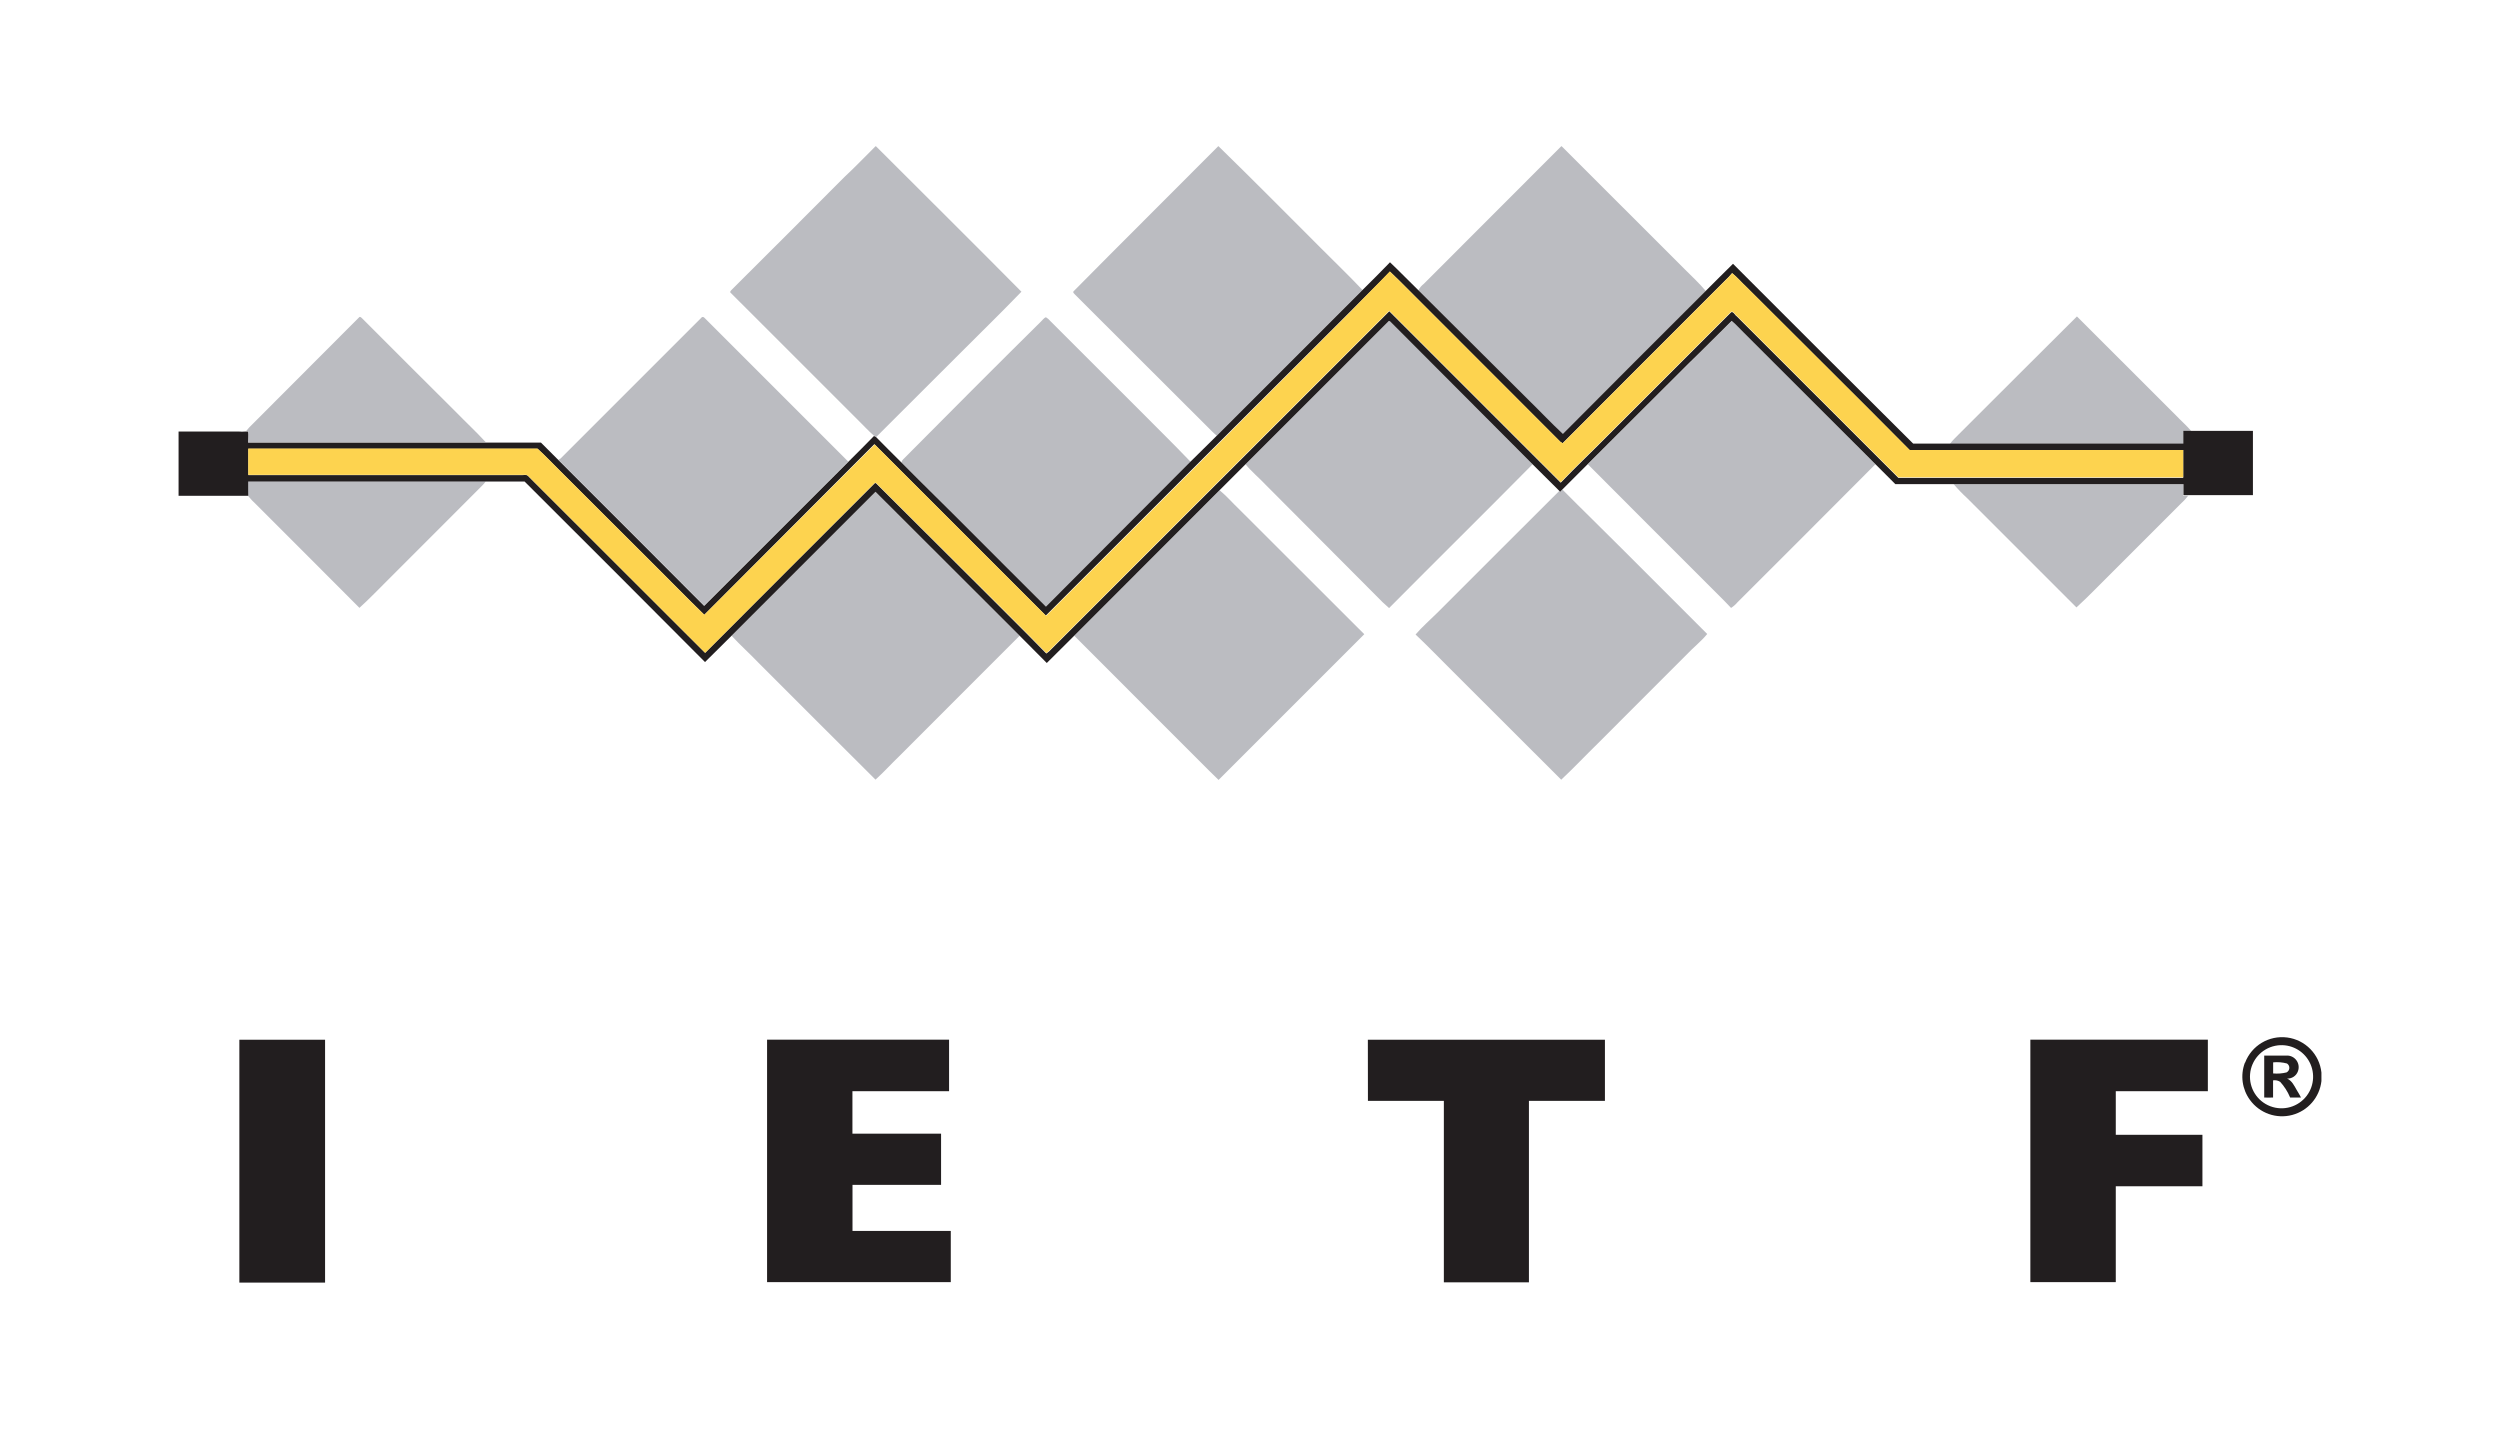
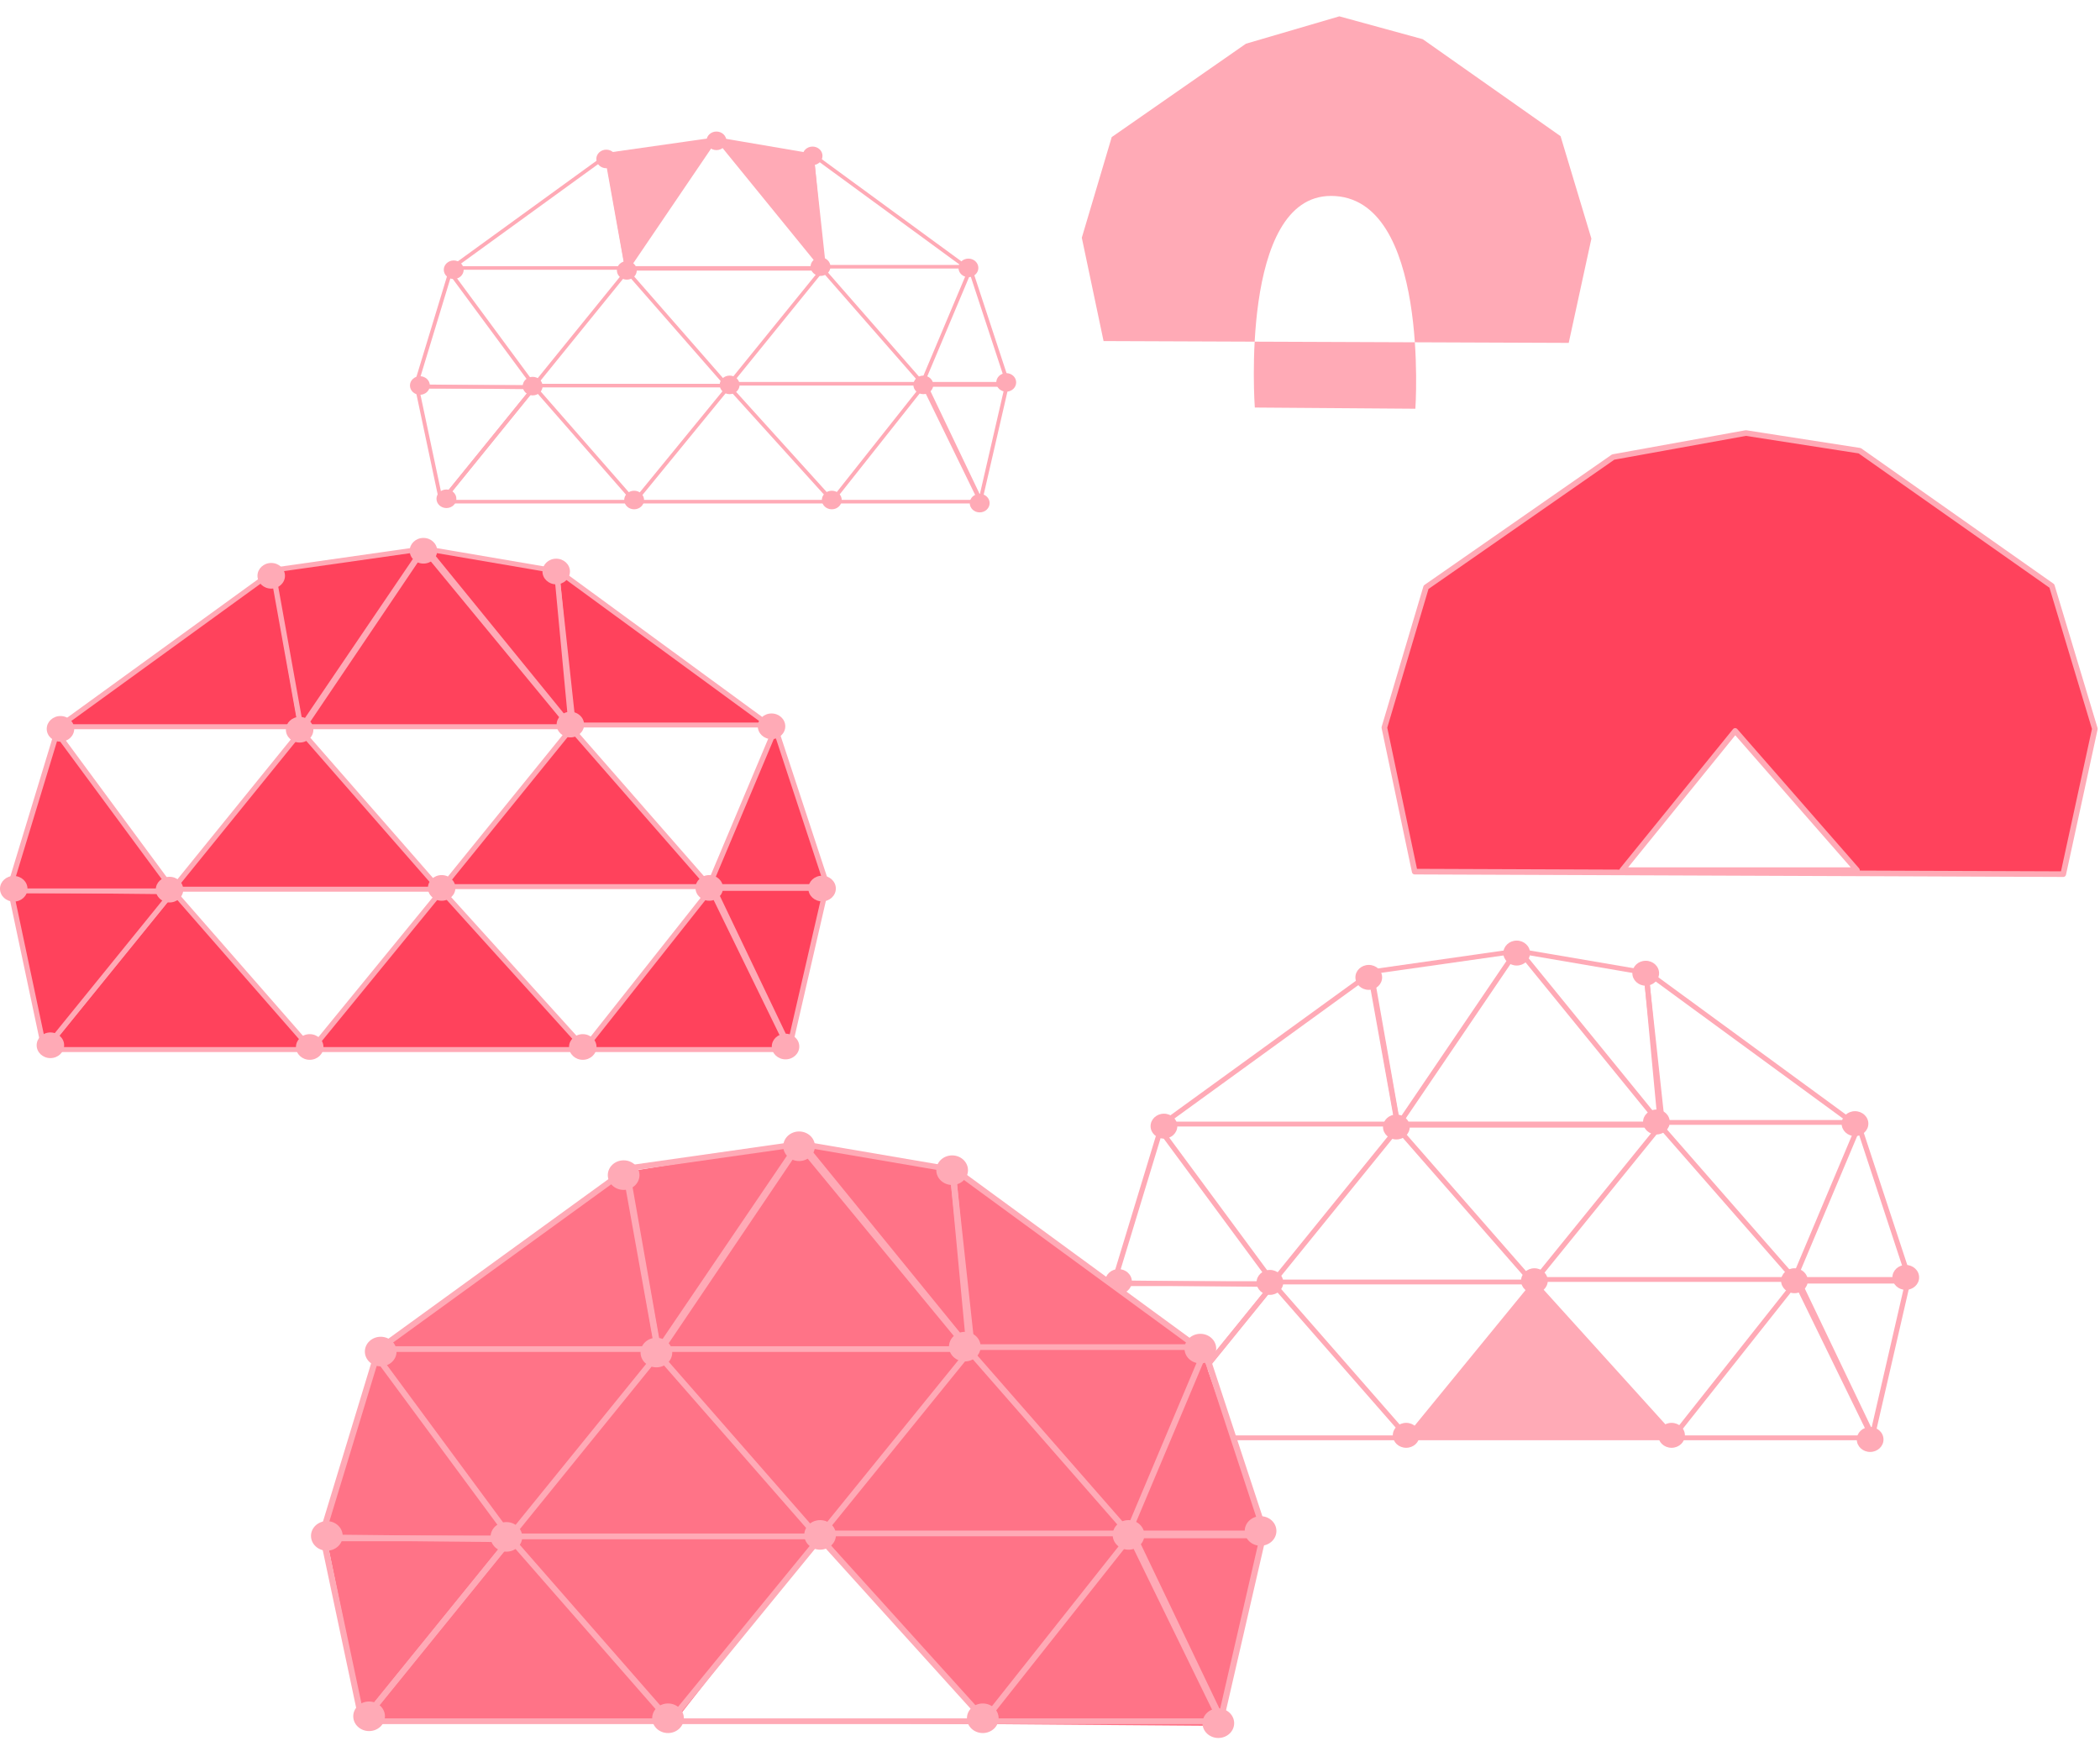
- <svg xmlns="http://www.w3.org/2000/svg" viewBox="0 0 350 200">
-   <defs>
-     <style>.cls-1{fill:none;}.cls-2{fill:#bbbcc1;}.cls-3{fill:#221e1f;}.cls-4{fill:#fdd34f;}</style>
-   </defs>
-   <g id="Layer_2" data-name="Layer 2">
-     <g id="svg2">
-       <rect class="cls-1" width="350" height="200" />
-       <path id="path6" class="cls-2" d="M122.57,20.48h.07C129.42,27.26,136.23,34,143,40.84c-3,3.11-6.15,6.16-9.21,9.24L122.68,61.17a.57.57,0,0,0-.34-.18c-.78-.68-1.48-1.46-2.22-2.18L102.3,41c-.17-.12,0-.28.08-.38q7.94-7.9,15.84-15.84C119.72,23.39,121.12,21.91,122.57,20.48Z" />
-       <path id="path8" class="cls-2" d="M170.54,20.48h.06C175.44,25.2,180.19,30,185,34.81c1.91,1.93,3.88,3.8,5.74,5.78L170.35,61a10.44,10.44,0,0,1-.77-.71c-6.39-6.34-12.72-12.73-19.1-19.07-.09-.12-.33-.27-.18-.44C157,34,163.81,27.25,170.54,20.48Z" />
-       <path id="path10" class="cls-2" d="M218.57,20.48h.07q8.63,8.64,17.27,17.26c1,1,2,1.92,2.9,3-6.69,6.69-13.4,13.36-20.06,20.08-1.65-1.54-3.19-3.18-4.8-4.75l-15.39-15.4a2.65,2.65,0,0,1,.77-.93Z" />
-       <path id="path12" class="cls-2" d="M50.25,44.45c.14-.2.32,0,.44.11,4.33,4.37,8.72,8.7,13.08,13.06,1.4,1.44,2.87,2.8,4.23,4.28H34.75c0-.52,0-1,0-1.55l-.29,0a7,7,0,0,1,.82-.9Z" />
-       <path id="path14" class="cls-2" d="M98.2,44.47c.12-.17.34-.09.45.05q10,10,20.09,20.09Q108.66,74.69,98.57,84.77,88.4,74.55,78.19,64.37l.28-.17Q88.33,54.33,98.2,44.47Z" />
-       <path id="path16" class="cls-2" d="M145.75,45c.22-.2.39-.49.68-.59a3.06,3.06,0,0,1,.69.61l11.66,11.65c2.63,2.67,5.32,5.27,7.92,8q-10.14,10.14-20.28,20.27c-3.58-3.55-7.13-7.13-10.7-10.69-3.16-3.19-6.38-6.3-9.53-9.49a1,1,0,0,1,.25-.45C132.89,57.82,139.3,51.37,145.75,45Z" />
-       <path id="path18" class="cls-2" d="M274.25,60.78c5.51-5.49,11-11,16.52-16.48L304.6,58.12c.72.76,1.52,1.45,2.2,2.25-.39,0-.78,0-1.16,0,0,.59,0,1.19,0,1.78-10.88,0-21.77,0-32.66,0C273.35,61.65,273.81,61.23,274.25,60.78Z" />
-       <path id="path20" class="cls-2" d="M194.35,45c.12-.21.29,0,.39.1L214.56,65c-6.66,6.74-13.41,13.4-20.09,20.13a23.82,23.82,0,0,1-1.78-1.7L177.21,67.89c-.94-1-2-1.86-2.83-2.89Q184.37,55,194.35,45Z" />
-       <path id="path22" class="cls-2" d="M236.48,50.85c2-2,4-4,6-5.93.62.5,1.14,1.13,1.72,1.68L262.55,65q-9.65,9.69-19.33,19.35a3.93,3.93,0,0,1-.87.76c-1.1-1.18-2.27-2.29-3.4-3.44-5.54-5.56-11.11-11.08-16.64-16.66C227,60.28,231.74,55.55,236.48,50.85Z" />
-       <path id="path24" class="cls-2" d="M34.75,67.4H68a3.58,3.58,0,0,1-.47.56L54.32,81.18c-1.32,1.3-2.6,2.66-4,3.92-4.8-4.84-9.64-9.64-14.45-14.47a11.2,11.2,0,0,1-1.16-1.23C34.77,68.73,34.75,68.07,34.75,67.4Z" />
-       <path id="path26" class="cls-2" d="M273.51,67.78h32.12v1.61h.73a8.79,8.79,0,0,1-1.1,1.18l-9.47,9.47c-1.7,1.67-3.34,3.41-5.09,5q-7.63-7.65-15.3-15.3A21.1,21.1,0,0,1,273.51,67.78Z" />
-       <path id="path28" class="cls-2" d="M218.48,68.84l.27-.29c2.73,2.76,5.52,5.46,8.26,8.21,4,4,8,8,12,12-.88,1.07-2,1.94-2.94,2.94l-12.37,12.38c-1.72,1.68-3.38,3.44-5.13,5.08Q211,101.61,203.39,94c-1.74-1.72-3.43-3.49-5.21-5.17.92-1.08,2-2,3-3,5.72-5.7,11.41-11.43,17.14-17.12Z" />
-       <path id="path30" class="cls-2" d="M150.39,89q10.19-10.17,20.36-20.36c1,.82,1.83,1.8,2.76,2.68L191,88.79Q180.81,99,170.6,109.19c-1.86-1.79-3.65-3.65-5.48-5.45C160.21,98.82,155.29,93.92,150.39,89Z" />
-       <path id="path32" class="cls-2" d="M102.42,89l20.15-20.15L142.75,89q-8.43,8.46-16.89,16.9c-1.11,1.07-2.15,2.22-3.29,3.25-5.48-5.43-10.91-10.91-16.37-16.35C105,91.54,103.63,90.32,102.42,89Z" />
-       <path id="path35" class="cls-3" d="M194.58,36.7c1.36,1.28,2.65,2.64,4,3.94L214,56c1.61,1.57,3.15,3.21,4.8,4.75,6.66-6.72,13.37-13.39,20.06-20.08,1.26-1.24,2.49-2.51,3.76-3.74,8.4,8.39,16.79,16.81,25.22,25.17,1.72,0,3.44,0,5.16,0,10.89,0,21.78,0,32.66,0,0-.59,0-1.19,0-1.78.38,0,.77,0,1.16,0,2.86,0,5.72,0,8.59,0v9c-3,0-6,0-9,0h-.73V67.78H273.51c-2.72,0-5.44,0-8.16,0-.93-.93-1.86-1.87-2.8-2.8L244.16,46.6c-.58-.55-1.1-1.18-1.72-1.68-2,1.95-4,4-6,5.93-4.74,4.7-9.44,9.43-14.17,14.14l-3.56,3.56-.27.29-.18-.16L214.56,65,194.74,45.12c-.1-.1-.27-.31-.39-.1q-10,10-20,20-1.83,1.8-3.63,3.63Q160.57,78.82,150.39,89c-1.29,1.27-2.55,2.56-3.84,3.82L142.75,89,122.57,68.85,102.42,89c-1.25,1.22-2.46,2.48-3.72,3.69Q86.07,80,73.44,67.41c-1.81,0-3.62,0-5.43,0H34.75c0,.67,0,1.33,0,2-3.25,0-6.5,0-9.75,0v-9h8.34a5.76,5.76,0,0,0,1.1,0l.29,0c.05.52,0,1,0,1.55h41c.82.83,1.65,1.64,2.47,2.47q10.2,10.18,20.38,20.4,10.09-10.06,20.17-20.16c1.2-1.21,2.42-2.39,3.6-3.62a.57.57,0,0,1,.34.18c1.16,1.19,2.34,2.35,3.51,3.52,3.15,3.19,6.37,6.3,9.53,9.49,3.57,3.56,7.12,7.14,10.7,10.69Q156.57,74.76,166.7,64.6L170.35,61l20.37-20.37c1.29-1.29,2.6-2.57,3.86-3.89m0,1.31c-1.76,1.84-3.59,3.6-5.38,5.42Q167.8,64.79,146.41,86.18q-12-12-24-24Q110.52,74.12,98.6,86.07c-2.47-2.41-4.88-4.88-7.33-7.31L78.48,66c-1.08-1.06-2.11-2.16-3.22-3.17-13.49,0-27,0-40.49,0,0,1.23,0,2.46,0,3.69,12.77,0,25.54,0,38.31,0,.27,0,.61-.1.83.1L98.72,91.4q11.86-11.9,23.76-23.76l.15,0L136.7,81.67c3.26,3.28,6.57,6.52,9.79,9.83a4.33,4.33,0,0,0,.75-.67q23.63-23.62,47.26-47.25c8,8,16,16,24,24,2.17-2.27,4.46-4.43,6.67-6.67l17.2-17.2c.33-.11.51.42.78.58q11.31,11.3,22.62,22.61,19.94,0,39.88,0V63H267.34c-7.58-7.65-15.24-15.22-22.85-22.83-.67-.63-1.27-1.35-2-1.93a9.69,9.69,0,0,1-.94,1c-7.59,7.62-15.22,15.2-22.79,22.82a2,2,0,0,1-.61-.5L199.72,43.11C198,41.42,196.33,39.67,194.57,38Z" />
-       <path id="path37" class="cls-3" d="M314.31,148.78A5.54,5.54,0,0,1,325,150.16v1.19A5.55,5.55,0,0,1,315,154a5.52,5.52,0,0,1-.72-5.21m4.26-2.38a4.42,4.42,0,1,0,4.4,7,4.42,4.42,0,0,0-4.4-7Z" />
-       <path id="path39" class="cls-3" d="M33.51,145.56h12q0,17,0,34h-12Q33.53,162.54,33.51,145.56Z" />
-       <path id="path41" class="cls-3" d="M107.39,145.55h25.48c0,2.41,0,4.82,0,7.22-4.51,0-9,0-13.53,0,0,2,0,4,0,5.94,4.14,0,8.27,0,12.41,0v7.17h-12.4c0,2.15,0,4.3,0,6.45,4.59,0,9.18,0,13.76,0,0,2.39,0,4.78,0,7.17H107.39Q107.38,162.54,107.39,145.55Z" />
-       <path id="path43" class="cls-3" d="M191.5,145.56h33.19c0,2.86,0,5.71,0,8.56H214.05q0,12.7,0,25.41H202.14c0-8.47,0-16.94,0-25.41H191.51C191.5,151.26,191.51,148.41,191.5,145.56Z" />
-       <path id="path45" class="cls-3" d="M284.25,145.55H309.1c0,2.4,0,4.81,0,7.22q-6.45,0-12.89,0,0,3,0,6.1h12.13v7.21c-4.05,0-8.09,0-12.13,0,0,4.47,0,9,0,13.42H284.25Z" />
-       <path id="path47" class="cls-3" d="M317,147.78h3.08a1.63,1.63,0,0,1,1.63,2.2A1.54,1.54,0,0,1,320.2,151c.66.3,1,1,1.32,1.57.2.36.44.7.61,1.08h-1.51a7.69,7.69,0,0,0-1.39-2.19,1.43,1.43,0,0,0-1-.21c0,.8,0,1.6,0,2.4a10.26,10.26,0,0,1-1.24,0c0-2,0-3.92,0-5.88m1.25.95c0,.52,0,1,0,1.56a5.58,5.58,0,0,0,1.87-.14.72.72,0,0,0,.07-1.25A5.39,5.39,0,0,0,318.23,148.73Z" />
-       <path id="path50" class="cls-4" d="M194.57,38c1.76,1.66,3.43,3.41,5.15,5.1l18.45,18.46a2,2,0,0,0,.61.5c7.57-7.62,15.2-15.2,22.79-22.82a9.69,9.69,0,0,0,.94-1c.71.58,1.31,1.3,2,1.93,7.61,7.61,15.27,15.18,22.85,22.83h38.29v3.83q-19.94,0-39.88,0-11.33-11.3-22.62-22.61c-.27-.16-.45-.69-.78-.58l-17.2,17.2c-2.21,2.24-4.5,4.4-6.67,6.67-8-8-16-16-24-24q-23.66,23.61-47.26,47.25a4.33,4.33,0,0,1-.75.67c-3.22-3.31-6.53-6.55-9.79-9.83L122.63,67.6l-.15,0Q110.6,79.51,98.72,91.4L73.89,66.58c-.22-.2-.56-.06-.83-.1-12.77,0-25.54,0-38.31,0,0-1.23,0-2.46,0-3.69,13.5,0,27,0,40.49,0,1.11,1,2.14,2.11,3.22,3.17L91.27,78.76c2.45,2.43,4.86,4.9,7.33,7.31q11.93-11.94,23.86-23.85,12,12,24,24,21.43-21.34,42.78-42.75C191,41.61,192.81,39.85,194.57,38Z" />
+ <svg xmlns="http://www.w3.org/2000/svg" width="263.886mm" height="218.727mm" viewBox="0 0 263.886 218.727" version="1.1" id="svg5">
+   <defs id="defs2" />
+   <g id="layer1" transform="translate(-358.1523,-172.6404)">
+     <path id="path12202" style="fill:#ffaab6;fill-opacity:1;stroke:none;stroke-width:0.072;stroke-linecap:round;stroke-linejoin:round;stroke-dasharray:none;stroke-opacity:1" d="m 526.453,174.694 v 0 l -11.738,3.441 -16.863,11.736 -3.76,12.647 2.735,12.989 58.451,0.228 2.849,-13.103 -3.874,-12.875 -17.319,-12.192 z m -1.045,22.57 c 12.441,0.012 10.6,26.748 10.6,26.748 l -20.175,-0.15 c 0,0 -1.957,-26.609 9.575,-26.597 z" />
+     <g id="g2660" transform="matrix(0.8305182,0,0,0.8305182,25.09618,4.047623)">
+       <g id="g2568" transform="translate(-0.9167416,-1.700046)">
+         <ellipse style="fill:#ffaab6;fill-opacity:1;stroke:none;stroke-width:0.562;stroke-linecap:round;stroke-linejoin:round;stroke-dasharray:none;stroke-opacity:1" id="path11506-8" cx="497.885" cy="280.364" rx="1.505" ry="1.405" />
+         <ellipse style="fill:#ffaab6;fill-opacity:1;stroke:none;stroke-width:0.562;stroke-linecap:round;stroke-linejoin:round;stroke-dasharray:none;stroke-opacity:1" id="path11506-6-293" cx="527.791" cy="280.364" rx="1.505" ry="1.405" />
+         <ellipse style="fill:#ffaab6;fill-opacity:1;stroke:none;stroke-width:0.562;stroke-linecap:round;stroke-linejoin:round;stroke-dasharray:none;stroke-opacity:1" id="path11506-6-3-1" cx="541.639" cy="262.941" rx="1.505" ry="1.405" />
+         <ellipse style="fill:#ffaab6;fill-opacity:1;stroke:none;stroke-width:0.562;stroke-linecap:round;stroke-linejoin:round;stroke-dasharray:none;stroke-opacity:1" id="path11506-6-2-5" cx="512.336" cy="262.941" rx="1.505" ry="1.405" />
+         <ellipse style="fill:#ffaab6;fill-opacity:1;stroke:none;stroke-width:0.562;stroke-linecap:round;stroke-linejoin:round;stroke-dasharray:none;stroke-opacity:1" id="path11506-6-6-7" cx="482.531" cy="263.129" rx="1.505" ry="1.405" />
+         <ellipse style="fill:#ffaab6;fill-opacity:1;stroke:none;stroke-width:0.562;stroke-linecap:round;stroke-linejoin:round;stroke-dasharray:none;stroke-opacity:1" id="path11506-6-60-1" cx="496.781" cy="245.612" rx="1.505" ry="1.405" />
+         <ellipse style="fill:#ffaab6;fill-opacity:1;stroke:none;stroke-width:0.562;stroke-linecap:round;stroke-linejoin:round;stroke-dasharray:none;stroke-opacity:1" id="path11506-6-5-7" cx="470.589" cy="245.518" rx="1.505" ry="1.405" />
+         <ellipse style="fill:#ffaab6;fill-opacity:1;stroke:none;stroke-width:0.562;stroke-linecap:round;stroke-linejoin:round;stroke-dasharray:none;stroke-opacity:1" id="path11506-6-29-9" cx="465.471" cy="263.035" rx="1.505" ry="1.405" />
+         <ellipse style="fill:#ffaab6;fill-opacity:1;stroke:none;stroke-width:0.562;stroke-linecap:round;stroke-linejoin:round;stroke-dasharray:none;stroke-opacity:1" id="path11506-6-8-1" cx="493.67" cy="228.751" rx="1.505" ry="1.405" />
+         <ellipse style="fill:#ffaab6;fill-opacity:1;stroke:none;stroke-width:0.562;stroke-linecap:round;stroke-linejoin:round;stroke-dasharray:none;stroke-opacity:1" id="path11506-6-28-2" cx="510.339" cy="226.009" rx="1.505" ry="1.405" />
+         <ellipse style="fill:#ffaab6;fill-opacity:1;stroke:none;stroke-width:0.562;stroke-linecap:round;stroke-linejoin:round;stroke-dasharray:none;stroke-opacity:1" id="path11506-6-9-4" cx="524.88" cy="228.283" rx="1.505" ry="1.405" />
+         <ellipse style="fill:#ffaab6;fill-opacity:1;stroke:none;stroke-width:0.562;stroke-linecap:round;stroke-linejoin:round;stroke-dasharray:none;stroke-opacity:1" id="path11506-6-0-9" cx="526.085" cy="245.05" rx="1.505" ry="1.405" />
+         <ellipse style="fill:#ffaab6;fill-opacity:1;stroke:none;stroke-width:0.562;stroke-linecap:round;stroke-linejoin:round;stroke-dasharray:none;stroke-opacity:1" id="path11506-6-68-2" cx="548.463" cy="245.237" rx="1.505" ry="1.405" />
+         <ellipse style="fill:#ffaab6;fill-opacity:1;stroke:none;stroke-width:0.562;stroke-linecap:round;stroke-linejoin:round;stroke-dasharray:none;stroke-opacity:1" id="path11506-6-1-5" cx="554.183" cy="262.567" rx="1.505" ry="1.405" />
+         <ellipse style="fill:#ffaab6;fill-opacity:1;stroke:none;stroke-width:0.562;stroke-linecap:round;stroke-linejoin:round;stroke-dasharray:none;stroke-opacity:1" id="path11506-6-92-5" cx="469.485" cy="280.177" rx="1.505" ry="1.405" />
+         <ellipse style="fill:#ffaab6;fill-opacity:1;stroke:none;stroke-width:0.562;stroke-linecap:round;stroke-linejoin:round;stroke-dasharray:none;stroke-opacity:1" id="path11506-6-88-2" cx="550.169" cy="280.833" rx="1.505" ry="1.405" />
+       </g>
+       <g id="g1477" transform="matrix(0.6379366,0,0,0.5954627,261.0112,251.9015)" style="stroke-width:0.912;stroke-dasharray:none">
+         <path style="fill:none;stroke:#ffaab6;stroke-width:0.912;stroke-linecap:round;stroke-linejoin:round;stroke-dasharray:none;stroke-opacity:1" d="m 346.226,16.259 -22.023,29.102 45.777,-10e-7 z" id="path11472-7" />
+         <path style="fill:none;stroke:#ffaab6;stroke-width:0.912;stroke-linecap:round;stroke-linejoin:round;stroke-dasharray:none;stroke-opacity:1" d="m 318.304,16.023 5.82,29.417 22.023,-29.102 z" id="path11472-28-3" />
+         <path style="fill:none;stroke:#ffaab6;stroke-width:0.912;stroke-linecap:round;stroke-linejoin:round;stroke-dasharray:none;stroke-opacity:1" d="m 438.96,15.708 13.057,29.26 6.292,-29.26 z" id="path11472-58-3" />
+         <path style="fill:none;stroke:#ffaab6;stroke-width:0.912;stroke-linecap:round;stroke-linejoin:round;stroke-dasharray:none;stroke-opacity:1" d="m 368.171,-13.237 -22.023,29.102 45.777,-1e-6 z" id="path11472-06-2" />
+         <path style="fill:none;stroke:#ffaab6;stroke-width:0.912;stroke-linecap:round;stroke-linejoin:round;stroke-dasharray:none;stroke-opacity:1" d="m 414.577,-13.708 -22.023,29.102 45.777,-10e-7 z" id="path11472-3-0" />
+         <path style="fill:none;stroke:#ffaab6;stroke-width:0.912;stroke-linecap:round;stroke-linejoin:round;stroke-dasharray:none;stroke-opacity:1" d="m 449.614,-13.708 -11.44,29.102 20.377,-10e-7 z" id="path11472-5-7" />
+         <path style="fill:none;stroke:#ffaab6;stroke-width:0.912;stroke-linecap:round;stroke-linejoin:round;stroke-dasharray:none;stroke-opacity:1" d="m 326.255,-12.922 -8.265,29.102 28.315,-1e-6 z" id="path11472-2-6" />
+         <path style="fill:none;fill-opacity:1;stroke:#ffaab6;stroke-width:0.912;stroke-linecap:round;stroke-linejoin:round;stroke-dasharray:none;stroke-opacity:1" d="m 392.318,16.102 -22.338,29.26 47.035,-1e-6 z" id="path11472-0-3" />
+         <path style="fill:none;stroke:#ffaab6;stroke-width:0.912;stroke-linecap:round;stroke-linejoin:round;stroke-dasharray:none;stroke-opacity:1" d="m 438.567,15.787 -21.866,29.574 35.337,-10e-7 z" id="path11472-8-1" />
+         <path style="fill:none;stroke:#ffaab6;stroke-width:0.912;stroke-linecap:round;stroke-linejoin:round;stroke-dasharray:none;stroke-opacity:1" d="m 411.987,-42.968 2.905,28.63 33.606,-10e-7 z" id="path11472-9-2" />
+         <path style="fill:none;stroke:#ffaab6;stroke-width:0.912;stroke-linecap:round;stroke-linejoin:round;stroke-dasharray:none;stroke-opacity:1" d="m 363.467,-42.653 -36.84,28.63 41.544,-10e-7 z" id="path11472-03-2" />
+         <path style="fill:#ffaab6;fill-opacity:1;stroke:#ffaab6;stroke-width:0.912;stroke-linecap:round;stroke-linejoin:round;stroke-dasharray:none;stroke-opacity:1" d="m 389.093,-46.743 -25.799,3.933 4.877,29.102 z" id="path11472-1-5" />
+         <path style="fill:#ffaab6;fill-opacity:1;stroke:#ffaab6;stroke-width:0.912;stroke-linecap:round;stroke-linejoin:round;stroke-dasharray:none;stroke-opacity:1" d="m 412.06,-42.653 -22.338,-4.09 24.855,32.72 z" id="path11472-00-7" />
+         <path style="fill:#ff425c;fill-opacity:1;stroke:#ffaab6;stroke-width:1.136;stroke-opacity:1" d="m 368.025,-13.923 h 45.841" id="path1071" />
+       </g>
+     </g>
+     <g id="g1757" style="fill:#ff778a;fill-opacity:1;stroke-width:0.912;stroke-dasharray:none" transform="matrix(0.7319638,0,0,0.6832296,126.4895,273.5584)">
+       <path style="fill:#ff425c;fill-opacity:1;stroke:#ffaab6;stroke-width:0.912;stroke-linecap:round;stroke-linejoin:round;stroke-dasharray:none;stroke-opacity:1" d="m 346.226,16.259 -22.023,29.102 45.777,-10e-7 z" id="path11472" />
+       <path style="fill:#ff425c;fill-opacity:1;stroke:#ffaab6;stroke-width:0.912;stroke-linecap:round;stroke-linejoin:round;stroke-dasharray:none;stroke-opacity:1" d="m 318.304,16.023 5.82,29.417 22.023,-29.102 z" id="path11472-28" />
+       <path style="fill:#ff425c;fill-opacity:1;stroke:#ffaab6;stroke-width:0.912;stroke-linecap:round;stroke-linejoin:round;stroke-dasharray:none;stroke-opacity:1" d="m 438.96,15.708 13.057,29.26 6.292,-29.26 z" id="path11472-58" />
+       <path style="fill:#ff425c;fill-opacity:1;stroke:#ffaab6;stroke-width:0.912;stroke-linecap:round;stroke-linejoin:round;stroke-dasharray:none;stroke-opacity:1" d="m 368.171,-13.237 -22.023,29.102 45.777,-1e-6 z" id="path11472-06" />
+       <path style="fill:#ff425c;fill-opacity:1;stroke:#ffaab6;stroke-width:0.912;stroke-linecap:round;stroke-linejoin:round;stroke-dasharray:none;stroke-opacity:1" d="m 414.577,-13.708 -22.023,29.102 45.777,-10e-7 z" id="path11472-3" />
+       <path style="fill:#ff425c;fill-opacity:1;stroke:#ffaab6;stroke-width:0.912;stroke-linecap:round;stroke-linejoin:round;stroke-dasharray:none;stroke-opacity:1" d="m 449.614,-13.708 -11.44,29.102 20.377,-10e-7 z" id="path11472-5" />
+       <path style="fill:#ff425c;fill-opacity:1;stroke:#ffaab6;stroke-width:0.912;stroke-linecap:round;stroke-linejoin:round;stroke-dasharray:none;stroke-opacity:1" d="m 326.255,-12.922 -8.265,29.102 28.315,-1e-6 z" id="path11472-2" />
+       <path style="fill:#ff425c;fill-opacity:1;stroke:#ffaab6;stroke-width:0.912;stroke-linecap:round;stroke-linejoin:round;stroke-dasharray:none;stroke-opacity:1" d="m 392.318,16.102 -22.338,29.26 47.035,-1e-6 z" id="path11472-0" />
+       <path style="fill:#ff425c;fill-opacity:1;stroke:#ffaab6;stroke-width:0.912;stroke-linecap:round;stroke-linejoin:round;stroke-dasharray:none;stroke-opacity:1" d="m 438.567,15.787 -21.866,29.574 35.337,-10e-7 z" id="path11472-8" />
+       <path style="fill:#ff425c;fill-opacity:1;stroke:#ffaab6;stroke-width:0.912;stroke-linecap:round;stroke-linejoin:round;stroke-dasharray:none;stroke-opacity:1" d="m 389.25,-46.743 -20.608,32.72 45.777,-10e-7 z" id="path11472-4" />
+       <path style="fill:#ff425c;fill-opacity:1;stroke:#ffaab6;stroke-width:0.912;stroke-linecap:round;stroke-linejoin:round;stroke-dasharray:none;stroke-opacity:1" d="m 411.987,-42.968 2.905,28.63 33.606,-10e-7 z" id="path11472-9" />
+       <path style="fill:#ff425c;fill-opacity:1;stroke:#ffaab6;stroke-width:0.912;stroke-linecap:round;stroke-linejoin:round;stroke-dasharray:none;stroke-opacity:1" d="m 363.467,-42.653 -36.84,28.63 41.544,-10e-7 z" id="path11472-03" />
+       <path style="fill:#ff425c;fill-opacity:1;stroke:#ffaab6;stroke-width:0.912;stroke-linecap:round;stroke-linejoin:round;stroke-dasharray:none;stroke-opacity:1" d="m 389.093,-46.743 -25.799,3.933 4.877,29.102 z" id="path11472-1" />
+       <path style="fill:#ff425c;fill-opacity:1;stroke:#ffaab6;stroke-width:0.912;stroke-linecap:round;stroke-linejoin:round;stroke-dasharray:none;stroke-opacity:1" d="m 412.06,-42.653 -22.338,-4.09 24.855,32.72 z" id="path11472-00" />
+       <g id="g46772" style="fill:#ff425c;fill-opacity:1">
+         <g id="g1495">
+           <circle style="fill:#ffaab6;fill-opacity:1;stroke:none;stroke-width:0.912;stroke-linecap:round;stroke-linejoin:round;stroke-dasharray:none;stroke-opacity:1" id="path11506" cx="369.665" cy="44.889" r="2.36" />
+           <circle style="fill:#ffaab6;fill-opacity:1;stroke:none;stroke-width:0.912;stroke-linecap:round;stroke-linejoin:round;stroke-dasharray:none;stroke-opacity:1" id="path11506-6" cx="416.544" cy="44.889" r="2.36" />
+           <circle style="fill:#ffaab6;fill-opacity:1;stroke:none;stroke-width:0.912;stroke-linecap:round;stroke-linejoin:round;stroke-dasharray:none;stroke-opacity:1" id="path11506-6-3" cx="438.252" cy="15.63" r="2.36" />
+           <circle style="fill:#ffaab6;fill-opacity:1;stroke:none;stroke-width:0.912;stroke-linecap:round;stroke-linejoin:round;stroke-dasharray:none;stroke-opacity:1" id="path11506-6-2" cx="392.318" cy="15.63" r="2.36" />
+           <circle style="fill:#ffaab6;fill-opacity:1;stroke:none;stroke-width:0.912;stroke-linecap:round;stroke-linejoin:round;stroke-dasharray:none;stroke-opacity:1" id="path11506-6-6" cx="345.597" cy="15.944" r="2.36" />
+           <circle style="fill:#ffaab6;fill-opacity:1;stroke:none;stroke-width:0.912;stroke-linecap:round;stroke-linejoin:round;stroke-dasharray:none;stroke-opacity:1" id="path11506-6-5" cx="326.877" cy="-13.63" r="2.36" />
+           <circle style="fill:#ffaab6;fill-opacity:1;stroke:none;stroke-width:0.912;stroke-linecap:round;stroke-linejoin:round;stroke-dasharray:none;stroke-opacity:1" id="path11506-6-29" cx="318.854" cy="15.787" r="2.36" />
+           <circle style="fill:#ffaab6;fill-opacity:1;stroke:none;stroke-width:0.912;stroke-linecap:round;stroke-linejoin:round;stroke-dasharray:none;stroke-opacity:1" id="path11506-6-68" cx="448.949" cy="-14.102" r="2.36" />
+           <circle style="fill:#ffaab6;fill-opacity:1;stroke:none;stroke-width:0.912;stroke-linecap:round;stroke-linejoin:round;stroke-dasharray:none;stroke-opacity:1" id="path11506-6-1" cx="457.628" cy="15.744" r="2.36" />
+           <circle style="fill:#ffaab6;fill-opacity:1;stroke:none;stroke-width:0.912;stroke-linecap:round;stroke-linejoin:round;stroke-dasharray:none;stroke-opacity:1" id="path11506-6-92" cx="325.147" cy="44.575" r="2.36" />
+           <circle style="fill:#ffaab6;fill-opacity:1;stroke:none;stroke-width:0.912;stroke-linecap:round;stroke-linejoin:round;stroke-dasharray:none;stroke-opacity:1" id="path11506-6-88" cx="451.353" cy="44.806" r="2.36" />
+           <circle style="fill:#ffaab6;fill-opacity:1;stroke:none;stroke-width:0.912;stroke-linecap:round;stroke-linejoin:round;stroke-dasharray:none;stroke-opacity:1" id="path11506-6-8" cx="363.058" cy="-41.788" r="2.36" />
+           <circle style="fill:#ffaab6;fill-opacity:1;stroke:none;stroke-width:0.912;stroke-linecap:round;stroke-linejoin:round;stroke-dasharray:none;stroke-opacity:1" id="path11506-6-60" cx="367.935" cy="-13.472" r="2.36" />
+           <circle style="fill:#ffaab6;fill-opacity:1;stroke:none;stroke-width:0.912;stroke-linecap:round;stroke-linejoin:round;stroke-dasharray:none;stroke-opacity:1" id="path11506-6-9" cx="411.982" cy="-42.575" r="2.36" />
+           <circle style="fill:#ffaab6;fill-opacity:1;stroke:none;stroke-width:0.912;stroke-linecap:round;stroke-linejoin:round;stroke-dasharray:none;stroke-opacity:1" id="path11506-6-28" cx="389.188" cy="-46.393" r="2.36" />
+           <circle style="fill:#ffaab6;fill-opacity:1;stroke:none;stroke-width:0.912;stroke-linecap:round;stroke-linejoin:round;stroke-dasharray:none;stroke-opacity:1" id="path11506-6-0" cx="414.411" cy="-14.416" r="2.36" />
+         </g>
+       </g>
+     </g>
+     <g id="g2466" transform="matrix(0.7113756,0,0,0.6640122,246.8971,242.3484)" style="stroke-width:0.912;stroke-dasharray:none">
+       <g id="g2237" style="stroke-width:0.912;stroke-dasharray:none" transform="translate(35.11935,121.8065)">
+         <g id="g1088-1" style="stroke-width:0.912;stroke-dasharray:none">
+           <g id="g1015-2">
+             <path style="fill:none;stroke:#ffaab6;stroke-width:0.912;stroke-linecap:round;stroke-linejoin:round;stroke-dasharray:none;stroke-opacity:1" d="m 346.226,16.259 -22.023,29.102 45.777,-10e-7 z" id="path11472-7-94" />
+             <path style="fill:none;stroke:#ffaab6;stroke-width:0.912;stroke-linecap:round;stroke-linejoin:round;stroke-dasharray:none;stroke-opacity:1" d="m 318.304,16.023 5.82,29.417 22.023,-29.102 z" id="path11472-28-3-7" />
+             <path style="fill:none;stroke:#ffaab6;stroke-width:0.912;stroke-linecap:round;stroke-linejoin:round;stroke-dasharray:none;stroke-opacity:1" d="m 438.96,15.708 13.057,29.26 6.292,-29.26 z" id="path11472-58-3-3" />
+             <path style="fill:none;stroke:#ffaab6;stroke-width:0.912;stroke-linecap:round;stroke-linejoin:round;stroke-dasharray:none;stroke-opacity:1" d="m 368.171,-13.237 -22.023,29.102 45.777,-1e-6 z" id="path11472-06-2-0" />
+             <path style="fill:none;stroke:#ffaab6;stroke-width:0.912;stroke-linecap:round;stroke-linejoin:round;stroke-dasharray:none;stroke-opacity:1" d="m 414.577,-13.708 -22.023,29.102 45.777,-10e-7 z" id="path11472-3-0-9" />
+             <path style="fill:none;stroke:#ffaab6;stroke-width:0.912;stroke-linecap:round;stroke-linejoin:round;stroke-dasharray:none;stroke-opacity:1" d="m 449.614,-13.708 -11.44,29.102 20.377,-10e-7 z" id="path11472-5-7-0" />
+             <path style="fill:none;stroke:#ffaab6;stroke-width:0.912;stroke-linecap:round;stroke-linejoin:round;stroke-dasharray:none;stroke-opacity:1" d="m 326.255,-12.922 -8.265,29.102 28.315,-1e-6 z" id="path11472-2-6-3" />
+             <path style="fill:#ffaab6;fill-opacity:1;stroke:#ffaab6;stroke-width:0.912;stroke-linecap:round;stroke-linejoin:round;stroke-dasharray:none;stroke-opacity:1" d="m 392.318,16.102 -22.338,29.26 47.035,-1e-6 z" id="path11472-0-3-1" />
+             <path style="fill:none;stroke:#ffaab6;stroke-width:0.912;stroke-linecap:round;stroke-linejoin:round;stroke-dasharray:none;stroke-opacity:1" d="m 438.567,15.787 -21.866,29.574 35.337,-10e-7 z" id="path11472-8-1-1" />
+             <path style="fill:none;stroke:#ffaab6;stroke-width:0.912;stroke-linecap:round;stroke-linejoin:round;stroke-dasharray:none;stroke-opacity:1" d="m 411.987,-42.968 2.905,28.63 33.606,-10e-7 z" id="path11472-9-2-5" />
+             <path style="fill:none;stroke:#ffaab6;stroke-width:0.912;stroke-linecap:round;stroke-linejoin:round;stroke-dasharray:none;stroke-opacity:1" d="m 363.467,-42.653 -36.84,28.63 41.544,-10e-7 z" id="path11472-03-2-3" />
+             <path style="fill:none;stroke:#ffaab6;stroke-width:0.912;stroke-linecap:round;stroke-linejoin:round;stroke-dasharray:none;stroke-opacity:1" d="m 389.093,-46.743 -25.799,3.933 4.877,29.102 z" id="path11472-1-5-9" />
+             <path style="fill:none;stroke:#ffaab6;stroke-width:0.912;stroke-linecap:round;stroke-linejoin:round;stroke-dasharray:none;stroke-opacity:1" d="m 412.06,-42.653 -22.338,-4.09 24.855,32.72 z" id="path11472-00-7-6" />
+           </g>
+           <path style="fill:#ff425c;fill-opacity:1;stroke:#ffaab6;stroke-width:1.136;stroke-opacity:1" d="m 368.025,-13.923 h 45.841" id="path1071-3" />
+         </g>
+         <g id="g2078">
+           <g id="g1957">
+             <circle style="fill:#ffaab6;fill-opacity:1;stroke:none;stroke-width:0.912;stroke-linecap:round;stroke-linejoin:round;stroke-dasharray:none;stroke-opacity:1" id="path11506-8-1" cx="369.665" cy="44.889" r="2.36" />
+             <circle style="fill:#ffaab6;fill-opacity:1;stroke:none;stroke-width:0.912;stroke-linecap:round;stroke-linejoin:round;stroke-dasharray:none;stroke-opacity:1" id="path11506-6-293-81" cx="416.544" cy="44.889" r="2.36" />
+             <circle style="fill:#ffaab6;fill-opacity:1;stroke:none;stroke-width:0.912;stroke-linecap:round;stroke-linejoin:round;stroke-dasharray:none;stroke-opacity:1" id="path11506-6-3-1-3" cx="438.252" cy="15.63" r="2.36" />
+             <circle style="fill:#ffaab6;fill-opacity:1;stroke:none;stroke-width:0.912;stroke-linecap:round;stroke-linejoin:round;stroke-dasharray:none;stroke-opacity:1" id="path11506-6-2-5-08" cx="392.318" cy="15.63" r="2.36" />
+             <circle style="fill:#ffaab6;fill-opacity:1;stroke:none;stroke-width:0.912;stroke-linecap:round;stroke-linejoin:round;stroke-dasharray:none;stroke-opacity:1" id="path11506-6-6-7-7" cx="345.597" cy="15.944" r="2.36" />
+             <circle style="fill:#ffaab6;fill-opacity:1;stroke:none;stroke-width:0.912;stroke-linecap:round;stroke-linejoin:round;stroke-dasharray:none;stroke-opacity:1" id="path11506-6-60-1-6" cx="367.935" cy="-13.472" r="2.36" />
+             <circle style="fill:#ffaab6;fill-opacity:1;stroke:none;stroke-width:0.912;stroke-linecap:round;stroke-linejoin:round;stroke-dasharray:none;stroke-opacity:1" id="path11506-6-5-7-2" cx="326.877" cy="-13.63" r="2.36" />
+             <circle style="fill:#ffaab6;fill-opacity:1;stroke:none;stroke-width:0.912;stroke-linecap:round;stroke-linejoin:round;stroke-dasharray:none;stroke-opacity:1" id="path11506-6-29-9-9" cx="318.854" cy="15.787" r="2.36" />
+             <circle style="fill:#ffaab6;fill-opacity:1;stroke:none;stroke-width:0.912;stroke-linecap:round;stroke-linejoin:round;stroke-dasharray:none;stroke-opacity:1" id="path11506-6-8-1-1" cx="363.058" cy="-41.788" r="2.36" />
+             <circle style="fill:#ffaab6;fill-opacity:1;stroke:none;stroke-width:0.912;stroke-linecap:round;stroke-linejoin:round;stroke-dasharray:none;stroke-opacity:1" id="path11506-6-28-2-4" cx="389.188" cy="-46.393" r="2.36" />
+             <circle style="fill:#ffaab6;fill-opacity:1;stroke:none;stroke-width:0.912;stroke-linecap:round;stroke-linejoin:round;stroke-dasharray:none;stroke-opacity:1" id="path11506-6-9-4-1" cx="411.982" cy="-42.575" r="2.36" />
+             <circle style="fill:#ffaab6;fill-opacity:1;stroke:none;stroke-width:0.912;stroke-linecap:round;stroke-linejoin:round;stroke-dasharray:none;stroke-opacity:1" id="path11506-6-0-9-2" cx="413.869" cy="-14.416" r="2.36" />
+             <circle style="fill:#ffaab6;fill-opacity:1;stroke:none;stroke-width:0.912;stroke-linecap:round;stroke-linejoin:round;stroke-dasharray:none;stroke-opacity:1" id="path11506-6-68-2-5" cx="448.949" cy="-14.102" r="2.36" />
+             <circle style="fill:#ffaab6;fill-opacity:1;stroke:none;stroke-width:0.912;stroke-linecap:round;stroke-linejoin:round;stroke-dasharray:none;stroke-opacity:1" id="path11506-6-1-5-0" cx="457.916" cy="15" r="2.36" />
+             <circle style="fill:#ffaab6;fill-opacity:1;stroke:none;stroke-width:0.912;stroke-linecap:round;stroke-linejoin:round;stroke-dasharray:none;stroke-opacity:1" id="path11506-6-92-5-4" cx="325.147" cy="44.575" r="2.36" />
+             <circle style="fill:#ffaab6;fill-opacity:1;stroke:none;stroke-width:0.912;stroke-linecap:round;stroke-linejoin:round;stroke-dasharray:none;stroke-opacity:1" id="path11506-6-88-2-2" cx="451.624" cy="45.676" r="2.36" />
+           </g>
+         </g>
+       </g>
+     </g>
+     <g id="g1266" style="stroke-width:0.912;stroke-dasharray:none" transform="matrix(0.8437385,0,0,0.7875624,130.1938,353.2433)">
+       <path id="path12202-1" style="fill:#ff7387;fill-opacity:1;stroke:none;stroke-width:1.136;stroke-linecap:round;stroke-linejoin:round;stroke-dasharray:none;stroke-opacity:1" d="m 389.252,-46.786 -25.892,4.496 -36.658,27.908 -8.138,29.324 5.756,30.117 127.476,1.05 6.816,-30.729 -9.847,-30.027 -36.344,-27.745 z m 3.266,62.431 24.403,29.973 -46.265,-0.174 z" />
+       <path style="fill:none;fill-opacity:1;stroke:#ffaab6;stroke-width:0.912;stroke-linecap:round;stroke-linejoin:round;stroke-dasharray:none;stroke-opacity:1" d="m 346.226,16.259 -22.023,29.102 45.777,-10e-7 z" id="path11472-7-9" />
+       <path style="fill:none;fill-opacity:1;stroke:#ffaab6;stroke-width:0.912;stroke-linecap:round;stroke-linejoin:round;stroke-dasharray:none;stroke-opacity:1" d="m 318.304,16.023 5.82,29.417 22.023,-29.102 z" id="path11472-28-3-8" />
+       <path style="fill:none;fill-opacity:1;stroke:#ffaab6;stroke-width:0.912;stroke-linecap:round;stroke-linejoin:round;stroke-dasharray:none;stroke-opacity:1" d="m 438.96,15.708 13.057,29.26 6.292,-29.26 z" id="path11472-58-3-6" />
+       <path style="fill:none;fill-opacity:1;stroke:#ffaab6;stroke-width:0.912;stroke-linecap:round;stroke-linejoin:round;stroke-dasharray:none;stroke-opacity:1" d="m 368.171,-13.237 -22.023,29.102 45.777,-1e-6 z" id="path11472-06-2-9" />
+       <path style="fill:none;fill-opacity:1;stroke:#ffaab6;stroke-width:0.912;stroke-linecap:round;stroke-linejoin:round;stroke-dasharray:none;stroke-opacity:1" d="m 414.577,-13.708 -22.023,29.102 45.777,-10e-7 z" id="path11472-3-0-0" />
+       <path style="fill:none;fill-opacity:1;stroke:#ffaab6;stroke-width:0.912;stroke-linecap:round;stroke-linejoin:round;stroke-dasharray:none;stroke-opacity:1" d="m 449.614,-13.708 -11.44,29.102 20.377,-10e-7 z" id="path11472-5-7-1" />
+       <path style="fill:none;fill-opacity:1;stroke:#ffaab6;stroke-width:0.912;stroke-linecap:round;stroke-linejoin:round;stroke-dasharray:none;stroke-opacity:1" d="m 326.255,-12.922 -8.265,29.102 28.315,-1e-6 z" id="path11472-2-6-6" />
+       <path style="fill:none;fill-opacity:1;stroke:#ffaab6;stroke-width:0.912;stroke-linecap:round;stroke-linejoin:round;stroke-dasharray:none;stroke-opacity:1" d="m 392.318,16.102 -22.338,29.26 47.035,-1e-6 z" id="path11472-0-3-4" />
+       <path style="fill:none;fill-opacity:1;stroke:#ffaab6;stroke-width:0.912;stroke-linecap:round;stroke-linejoin:round;stroke-dasharray:none;stroke-opacity:1" d="m 438.567,15.787 -21.866,29.574 35.337,-10e-7 z" id="path11472-8-1-4" />
+       <path style="fill:none;fill-opacity:1;stroke:#ffaab6;stroke-width:0.912;stroke-linecap:round;stroke-linejoin:round;stroke-dasharray:none;stroke-opacity:1" d="m 389.25,-46.743 -20.608,32.72 45.777,-10e-7 z" id="path11472-4-9" />
+       <path style="fill:none;fill-opacity:1;stroke:#ffaab6;stroke-width:0.912;stroke-linecap:round;stroke-linejoin:round;stroke-dasharray:none;stroke-opacity:1" d="m 411.987,-42.968 2.905,28.63 33.606,-10e-7 z" id="path11472-9-2-8" />
+       <path style="fill:none;fill-opacity:1;stroke:#ffaab6;stroke-width:0.912;stroke-linecap:round;stroke-linejoin:round;stroke-dasharray:none;stroke-opacity:1" d="m 363.467,-42.653 -36.84,28.63 41.544,-10e-7 z" id="path11472-03-2-6" />
+       <path style="fill:none;fill-opacity:1;stroke:#ffaab6;stroke-width:0.912;stroke-linecap:round;stroke-linejoin:round;stroke-dasharray:none;stroke-opacity:1" d="m 389.093,-46.743 -25.799,3.933 4.877,29.102 z" id="path11472-1-5-1" />
+       <path style="fill:none;fill-opacity:1;stroke:#ffaab6;stroke-width:0.912;stroke-linecap:round;stroke-linejoin:round;stroke-dasharray:none;stroke-opacity:1" d="m 412.06,-42.653 -22.338,-4.09 24.855,32.72 z" id="path11472-00-7-4" />
+       <g id="g50193">
+         <circle style="fill:#ffaab6;fill-opacity:1;stroke:none;stroke-width:0.912;stroke-linecap:round;stroke-linejoin:round;stroke-dasharray:none;stroke-opacity:1" id="path11506-8-0" cx="369.665" cy="44.889" r="2.36" />
+         <circle style="fill:#ffaab6;fill-opacity:1;stroke:none;stroke-width:0.912;stroke-linecap:round;stroke-linejoin:round;stroke-dasharray:none;stroke-opacity:1" id="path11506-6-293-8" cx="416.544" cy="44.889" r="2.36" />
+         <circle style="fill:#ffaab6;fill-opacity:1;stroke:none;stroke-width:0.912;stroke-linecap:round;stroke-linejoin:round;stroke-dasharray:none;stroke-opacity:1" id="path11506-6-3-1-1" cx="438.252" cy="15.63" r="2.36" />
+         <circle style="fill:#ffaab6;fill-opacity:1;stroke:none;stroke-width:0.912;stroke-linecap:round;stroke-linejoin:round;stroke-dasharray:none;stroke-opacity:1" id="path11506-6-2-5-0" cx="392.318" cy="15.63" r="2.36" />
+         <circle style="fill:#ffaab6;fill-opacity:1;stroke:none;stroke-width:0.912;stroke-linecap:round;stroke-linejoin:round;stroke-dasharray:none;stroke-opacity:1" id="path11506-6-6-7-3" cx="345.597" cy="15.944" r="2.36" />
+         <circle style="fill:#ffaab6;fill-opacity:1;stroke:none;stroke-width:0.912;stroke-linecap:round;stroke-linejoin:round;stroke-dasharray:none;stroke-opacity:1" id="path11506-6-60-1-1" cx="367.935" cy="-13.472" r="2.36" />
+         <circle style="fill:#ffaab6;fill-opacity:1;stroke:none;stroke-width:0.912;stroke-linecap:round;stroke-linejoin:round;stroke-dasharray:none;stroke-opacity:1" id="path11506-6-5-7-1" cx="326.877" cy="-13.63" r="2.36" />
+         <circle style="fill:#ffaab6;fill-opacity:1;stroke:none;stroke-width:0.912;stroke-linecap:round;stroke-linejoin:round;stroke-dasharray:none;stroke-opacity:1" id="path11506-6-29-9-5" cx="318.854" cy="15.787" r="2.36" />
+         <circle style="fill:#ffaab6;fill-opacity:1;stroke:none;stroke-width:0.912;stroke-linecap:round;stroke-linejoin:round;stroke-dasharray:none;stroke-opacity:1" id="path11506-6-8-1-0" cx="363.058" cy="-41.788" r="2.36" />
+         <circle style="fill:#ffaab6;fill-opacity:1;stroke:none;stroke-width:0.912;stroke-linecap:round;stroke-linejoin:round;stroke-dasharray:none;stroke-opacity:1" id="path11506-6-9-4-8" cx="411.982" cy="-42.575" r="2.36" />
+         <circle style="fill:#ffaab6;fill-opacity:1;stroke:none;stroke-width:0.912;stroke-linecap:round;stroke-linejoin:round;stroke-dasharray:none;stroke-opacity:1" id="path11506-6-0-9-4" cx="413.869" cy="-14.416" r="2.36" />
+         <circle style="fill:#ffaab6;fill-opacity:1;stroke:none;stroke-width:0.912;stroke-linecap:round;stroke-linejoin:round;stroke-dasharray:none;stroke-opacity:1" id="path11506-6-68-2-9" cx="448.949" cy="-14.102" r="2.36" />
+         <circle style="fill:#ffaab6;fill-opacity:1;stroke:none;stroke-width:0.912;stroke-linecap:round;stroke-linejoin:round;stroke-dasharray:none;stroke-opacity:1" id="path11506-6-1-5-3" cx="457.916" cy="15" r="2.36" />
+         <circle style="fill:#ffaab6;fill-opacity:1;stroke:none;stroke-width:0.912;stroke-linecap:round;stroke-linejoin:round;stroke-dasharray:none;stroke-opacity:1" id="path11506-6-92-5-0" cx="325.147" cy="44.575" r="2.36" />
+         <circle style="fill:#ffaab6;fill-opacity:1;stroke:none;stroke-width:0.912;stroke-linecap:round;stroke-linejoin:round;stroke-dasharray:none;stroke-opacity:1" id="path11506-6-88-2-5" cx="451.624" cy="45.676" r="2.36" />
+         <circle style="fill:#ffaab6;fill-opacity:1;stroke:none;stroke-width:0.912;stroke-linecap:round;stroke-linejoin:round;stroke-dasharray:none;stroke-opacity:1" id="path11506-6-28-2-2" cx="389.188" cy="-46.393" r="2.36" />
+       </g>
+     </g>
+     <g id="g2478" transform="matrix(1.009875,0,0,1.009875,-26.20768,-15.41577)" style="stroke-width:0.912;stroke-dasharray:none">
+       <path id="path12202-6" style="fill:#ff425c;fill-opacity:1;stroke:#ffaab6;stroke-width:0.7;stroke-linecap:round;stroke-linejoin:round;stroke-dasharray:none;stroke-opacity:1" d="m 597.85,240.11 -16.517,2.988 -23.282,16.203 -5.191,17.461 3.775,17.933 80.699,0.314 3.933,-18.09 -5.349,-17.776 -23.911,-16.832 z m -1.338,37.072 15.153,17.329 h -29.203 z" />
    </g>
  </g>
</svg>
